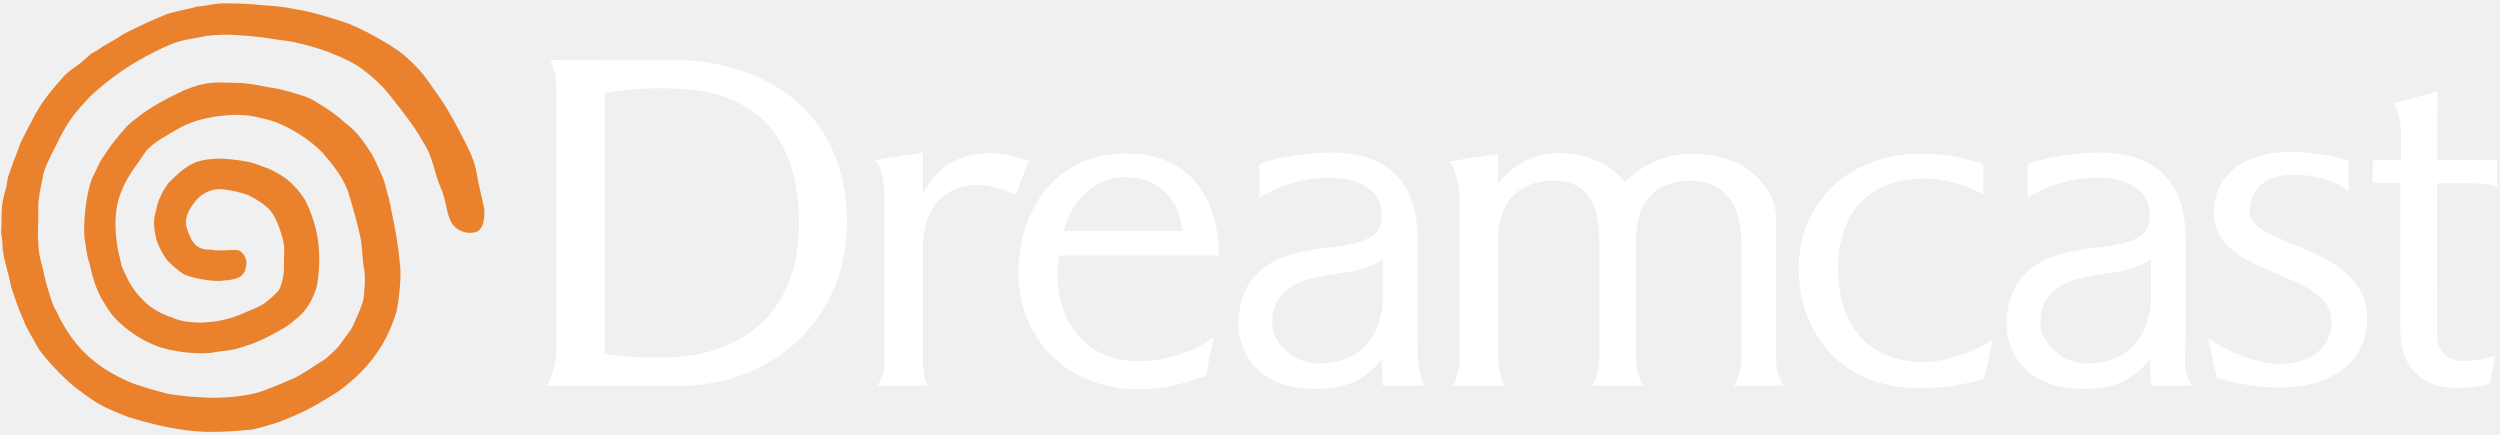
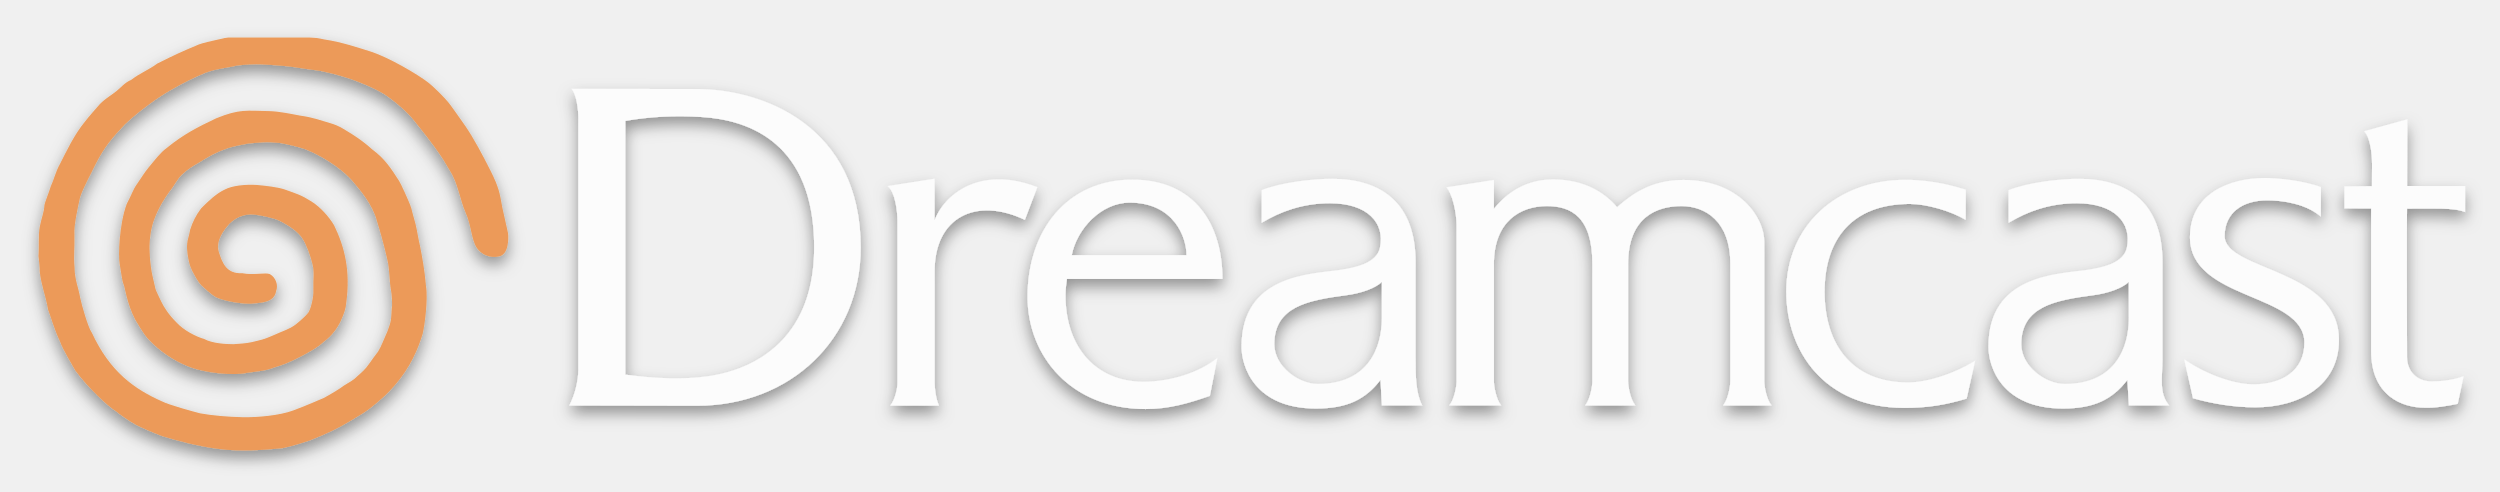
- <svg xmlns="http://www.w3.org/2000/svg" viewBox="0 0 633 110" xml:space="preserve" style="fill-rule:evenodd;clip-rule:evenodd;stroke-linejoin:round;stroke-miterlimit:2">
-   <clipPath id="a">
-     <path d="M.269.838h632v108.516h-632z" />
-   </clipPath>
-   <g clip-path="url(#a)">
-     <path d="M140.902 23.017c0-2.749-.527-6.321-1.745-7.82 7.968 0 25.22.05 32.611.05 17.005 0 42.669 9.449 42.669 41.27 0 23.622-18.108 41.203-42.669 41.203-5.383 0-25.944-.066-33.236-.066 1.481-2.749 2.37-6.502 2.37-9.465V23.017Zm12.231 66.604c7.852 1.021 15.096 1.334 21.647.395 6.338-.905 27.656-5.498 27.524-33.796-.115-26.816-16.692-32.956-29.45-33.697-6.65-.395-13.087-.132-19.721 1.021v66.077Zm68.317-49.105 12.214-1.91v10.766c3.144-7.737 12.89-13.976 26.751-8.576l-3.243 8.51c-12.692-6.008-23.491-.741-23.491 13.351v29.055c0 1.383.296 4.181 1.135 5.959h-12.692c1.284-1.564 1.877-4.576 1.877-5.959V49.8c-.016-3.045-.642-7.77-2.551-9.284Zm386.291 5.827v37.121c0 11.655 8.034 14.767 13.993 14.767 2.518.115 6.091-.478 8.56-1.021l1.531-7.194c-2.914 1.12-6.272 1.367-8.297 1.367-3.737 0-6.436-2.486-6.436-6.355 0-3.473-.083-37.549 0-38.635h-.033c.493 0 8.23-.033 9.021 0 2.535.082 4.494.23 6.173.905l.016-6.782-15.161-.017.066-17.367-11.26 3.111c1.547 1.449 2.058 5.696 2.058 8.495 0 0-.017 5.185-.017 5.811-.51 0-6.222.033-7.161.033v5.728c.972.033 6.947.033 6.947.033ZM559.08 85.621c4.84 3.457 12.429 6.519 18.009 6.519 7.721 0 13.269-3.754 13.269-10.832 0-13.054-29.796-10.898-29.796-27.475 0-11.21 10.025-15.424 19.573-15.424 3.078 0 10.074.658 14.536 2.387l-.033 7.654c-3.951-3.374-10.009-4.214-13.976-4.214-6.322 0-11.063 3.144-11.063 9.301 0 9.021 29.763 8.494 29.763 27.03 0 11.984-10.371 17.565-21.812 17.565-5.564 0-11.375-.988-16.198-2.371l-2.272-10.14ZM379.301 46.458c0-.675.017-6.749.017-7.523l-12.363 1.91c1.482 1.547 2.634 6.436 2.634 9.926V91.3c0 1.383-.593 4.741-1.877 6.322h13.482c-1.284-1.564-1.876-4.939-1.876-6.322V60.813c0-11.145 6.914-15.079 13.778-15.079 6.223 0 11.853 2.683 11.853 15.079v30.504c0 1.382-.593 4.741-1.877 6.321h13.071c-1.284-1.564-1.877-4.939-1.877-6.321V60.813c0-12.363 7.638-15.079 13.877-15.079 6.223 0 12.725 3.902 12.725 15.079v30.504c0 1.382-.592 4.741-1.876 6.321h12.609c-1.284-1.564-1.876-4.939-1.876-6.321V55.018c0-6.189-6.322-16.099-21.055-16.099-8.576 0-13.531 3.819-17.285 7.095-3.193-3.737-8.395-7.227-16.758-7.227-8.165 0-12.988 4.774-15.326 7.671Zm-29.17 19.03c-1.761 1.663-5.465 2.963-9.284 3.457-10.026 1.317-18.717 2.98-18.717 12.742 0 5.794 6.321 10.354 11.325 10.354 13.252 0 16.676-9.564 16.676-17.104v-9.449Zm-31.31-23.902c5.054-2.025 13.219-2.963 18.338-2.963 13.071 0 21.763 6.518 21.763 21.696v25.137c0 4.659.066 9.071 1.728 12.166h-10.502l-.379-6.618c-3.967 5.136-8.741 7.441-16.791 7.441-15.919 0-19.392-10.882-19.392-16.1 0-18.651 17.762-18.882 25.466-19.968 4.264-.609 9.746-1.811 10.585-5.811 1.367-6.601-3.358-11.573-13.021-11.573-7.095 0-12.906 2.157-17.762 5.071v-8.478h-.033Zm225.806 23.902c-1.762 1.663-5.465 2.963-9.285 3.457-10.025 1.317-18.7 2.98-18.7 12.742 0 5.794 6.321 10.354 11.326 10.354 13.251 0 16.675-9.564 16.675-17.104l-.016-9.449Zm-31.294-23.902c5.054-2.025 13.235-2.963 18.338-2.963 13.055 0 21.746 6.518 21.746 21.696v25.137c0 4.659-1.02 8.972 1.729 12.166H544.66l-.395-6.618c-3.984 5.136-8.725 7.441-16.791 7.441-15.919 0-19.392-10.882-19.392-16.1 0-18.651 17.762-18.882 25.466-19.968 4.28-.609 9.762-1.811 10.585-5.811 1.366-6.601-3.358-11.573-13.021-11.573-7.095 0-12.89 2.157-17.763 5.071l-.016-8.478Zm-11.178 7.704c-3.934-2.305-10.156-4.116-14.502-4.116-15.244 0-22.224 9.367-22.224 22.866 0 13.367 6.832 23.606 21.73 23.606 5.103 0 12.066-2.305 17.449-5.614l-2.189 9.828c-5.498 1.646-10.124 2.42-16.231 2.42-20.94 0-30.751-14.848-30.751-30.306 0-17.087 13.169-29.088 30.981-29.088 7.786 0 13.466 1.91 15.77 2.568l-.033 7.836ZM267.756 68.748c.017-1.416.198-2.75.363-4.05h40.512c0-13.927-6.963-25.861-23.474-25.861-17.137 0-27.294 13.399-27.294 30.487 0 15.441 11.326 29.252 30.701 29.252 6.14 0 11.26-1.498 16.791-3.44l1.943-9.877c-4.725 3.901-12.38 6.206-19.277 6.206-12.412-.05-20.33-9.021-20.265-22.717Zm1.63-10.24c1.317-6.782 7.589-13.679 15.096-13.679 11.473 0 14.782 8.955 14.782 13.679-.016 0-29.878.017-29.878 0Z" style="fill:#fff;fill-rule:nonzero" />
-     <path d="M74.808 2.341c4.544.675 9.186 2.272 11.606 3.012 4.889 1.482 12.79 6.124 15.589 8.346 1.317 1.054 4.099 3.803 5.185 5.186 1.054 1.35 3.062 4.28 4.33 6.058 2.041 2.979 4.428 7.408 6.469 11.474 2.272 4.543 2.437 5.877 3.112 9.679l1.498 6.7c.131 1.169.247 5.4-2.256 6.009-2.502.592-4.806-.56-5.893-2.223-1.498-2.337-1.3-5.646-3.012-9.432-1.334-3.062-1.91-7.507-4.017-10.717l-1.663-2.798c-2.946-4.527-6.008-8.132-7.836-10.47-1.629-1.975-4.625-4.642-7.473-6.552-2.634-1.613-6.914-3.424-9.992-4.362-.988-.329-5.169-1.548-7.787-1.893-3.556-.395-5.86-.972-9.218-1.202-4.149-.28-6.157-.658-11.524-.033-2.041.56-5.267.774-8.181 1.893a72.511 72.511 0 0 0-8.824 4.395c-3.44 1.894-8.675 5.746-12.148 9.054-3.49 3.737-5.235 5.746-7.655 10.47-1.087 2.321-3.144 5.926-3.968 8.494-.576 2.601-1.662 7.441-1.465 9.795.083 4.214-.279 5.087.033 8.527.017 3.112 1.037 5.252 1.449 7.787.362 1.761 2.041 7.803 3.078 9.218 4.725 10.19 11.063 14.602 18.141 17.779 1.992 1.021 8.231 2.683 10.042 3.161 3.078.559 7.128.922 11.013 1.004 4.099.082 9.745-.478 13.186-1.745 3.72-1.366 8.017-3.309 7.951-3.243 1.728-.938 4.362-2.502 5.169-3.177 1.58-1.021 2.535-1.399 3.457-2.387 1.349-1.185 2.173-1.86 3.193-3.325a82.487 82.487 0 0 1 2.354-3.21c.939-1.548 1.482-3.194 2.42-5.219 1.12-3.012.922-2.848 1.152-6.025.198-.922-.016-4.016-.181-4.56-.51-2.864-.329-5.383-.987-8.181-.873-3.77-1.63-6.568-2.749-10.19-1.07-4.05-4.198-7.819-6.519-10.503-1.449-1.679-5.943-5.613-12.198-8.066-1.762-.593-4.626-1.267-6.453-1.58-3.902-.412-4.544-.148-8.281.131-1.284.214-4.28.824-5.366 1.219-3.21 1.135-4.396 1.843-7.671 3.852-1.515.872-2.684 1.564-4.248 3.029-1.251 1.152-2.123 3.111-3.144 4.263-1.383 1.877-2.93 4.396-3.951 7.095-1.119 2.684-1.481 6.486-1.3 8.923 0 1.86.51 5.251.708 5.992.197.74.708 3.062.806 3.506.116.461 1.317 2.914 1.482 3.259.675 1.433 1.975 3.507 4.148 5.63 1.63 1.762 4.725 3.49 7.062 4.149 2.091 1.152 5.63 1.35 7.573 1.35.971-.066 3.407-.198 4.691-.511 2.601-.625 3.079-.642 5.762-1.811 2.403-1.119 4.033-1.514 5.712-2.749 0 0 2.305-1.794 3.342-3.127.56-.692 1.498-4.001 1.333-6.058-.082-2.799.346-4.396-.247-6.7-.576-2.321-1.547-4.988-2.617-6.634-1.086-1.679-3.375-3.293-6.008-4.593-1.466-.725-4.972-1.399-6.437-1.564-2.799-.346-5.153.938-6.585 2.403-1.234 1.416-3.687 4.363-2.699 7.392.872 2.749 1.942 5.679 6.057 5.465 2.832.593 6.108-.247 7.194.23 1.63.906 2.223 2.947 1.663 4.363-.412 2.716-3.029 3.062-5.811 3.259-2.502.428-8.84-.806-10.223-1.843-.922-.56-2.37-1.894-3.358-2.782-.724-.659-1.531-2.091-2.091-3.128-.691-1.268-1.037-2.206-1.218-3.046-.197-.987-.642-2.864-.477-4.741.115-1.267.461-1.81.79-3.671.675-2.107 1.498-3.704 2.848-5.531 1.761-1.778 3.984-3.901 6.156-4.889 1.926-1.021 5.268-1.383 8.314-1.202 2.469.231 5.383.544 7.309 1.186 3.292 1.185 4.247 1.415 6.963 3.127 2.288 1.416 4.593 4.017 5.877 6.19 2.733 5.597 4.313 11.803 3.161 20.215-.083 1.416-.544 2.782-1.416 4.675-.807 1.729-2.255 3.836-4.395 5.4-.856.79-2.223 1.794-3.326 2.37-1.564.938-2.634 1.449-4.28 2.288-1.432.675-3.128 1.449-5.317 2.058-2.387.938-4.214.988-7.177 1.416-2.947.741-10.98.214-15.787-1.91-3.276-1.366-6.947-3.802-9.729-6.766-1.547-1.629-3.078-4.576-3.506-5.169-2.206-4.28-2.651-8.28-3.013-9.119-.494-1.153-.724-3.721-1.053-5.482-.379-1.976-.132-10.239 1.843-15.524 1.12-2.107 1.778-3.983 2.535-4.988 1.367-1.942 2.025-3.16 3.178-4.527 1.761-2.107 3.028-3.852 4.708-5.07 4.345-3.539 7.951-5.383 12.873-7.72 6.107-2.486 7.918-1.976 13.679-1.877 2.601.016 6.371.84 8.231 1.185 3.441.461 5.416 1.284 7.754 1.943 2.502.691 3.934 1.811 5.975 3.045 1.696 1.087 3.671 2.568 4.972 3.786 3.342 2.453 4.971 5.038 7.013 8.215.378.527 2.798 5.729 3.193 7.161.181.724.724 2.798 1.087 4.016.461 1.926.675 3.638 1.185 5.811.461 2.256 1.234 6.47 1.547 10.421.56 3.391-.345 10.321-.872 12.428-1.185 3.968-3.26 8.807-7.342 13.466-1.745 2.058-3.589 3.671-5.729 5.399-1.646 1.35-3.045 2.157-5.564 3.671-3.424 2.042-6.025 3.342-10.848 5.235-1.959.626-4.428 1.449-7.079 1.992-5.152.478-10.437.922-16.215.231-5.778-.692-11.556-2.321-14.98-3.359-1.893-.707-5.547-2.222-7.078-3.078-1.005-.51-4.346-2.782-4.906-3.342-2.305-1.415-7.424-6.239-10.733-10.733-.724-1.383-3.325-5.564-3.901-7.391-1.499-3.095-2.552-6.832-3.161-8.412-.642-3.737-1.745-6.14-2.173-9.861.049-.872-.165-2.963-.379-4.082.28-2.552-.098-4.972.412-7.754.444-2.354 1.037-3.325 1.185-5.465.132-.905 1.301-3.654 1.63-4.873.938-2.008 1.185-3.654 2.42-5.893 1.778-3.473 3.638-7.506 6.486-10.996.806-1.087 3.127-3.704 3.901-4.593 1.86-1.86 2.963-2.14 5.054-4.017.214-.132 1.613-1.728 3.078-2.272 2.42-1.86 4.511-2.551 6.815-4.263 4.61-2.305 6.289-3.079 10.865-4.988 2.683-.922 6.387-1.449 7.704-1.959 2.535-.148 5.087-.971 7.754-.807 2.996-.033 5.992.181 8.988.461 2.041.148 4.675.247 8.247 1.021Z" style="fill:#ea822d;fill-rule:nonzero" />
+ <svg xmlns="http://www.w3.org/2000/svg" xmlns:xlink="http://www.w3.org/1999/xlink" width="651px" height="128px" viewBox="0 0 651 128" version="1.1">
+   <defs>
+     <filter x="-1.9%" y="-11.1%" width="103.8%" height="122.1%" filterUnits="objectBoundingBox" id="filter-1">
+       <feOffset dx="0" dy="2" in="SourceAlpha" result="shadowOffsetOuter1" />
+       <feGaussianBlur stdDeviation="2" in="shadowOffsetOuter1" result="shadowBlurOuter1" />
+       <feColorMatrix values="0 0 0 0 0   0 0 0 0 0   0 0 0 0 0  0 0 0 0.5 0" type="matrix" in="shadowBlurOuter1" result="shadowMatrixOuter1" />
+       <feMerge>
+         <feMergeNode in="shadowMatrixOuter1" />
+         <feMergeNode in="SourceGraphic" />
+       </feMerge>
+     </filter>
+     <polygon id="path-2" points="0 0 632 0 632 108.516 5.44009282e-15 108.516" />
+   </defs>
+   <g id="Page-1" stroke="none" stroke-width="1" fill="none" fill-rule="evenodd" opacity="0.78">
+     <g id="Sega-Dreamcast" transform="translate(6, 4)">
+       <g id="dreamcast" filter="url(#filter-1)" transform="translate(3.969141, 5.776408)">
+         <mask id="mask-3" fill="white">
+           <use xlink:href="#path-2" />
+         </mask>
+         <g id="Path" />
+         <g id="Group" mask="url(#mask-3)" fill-rule="nonzero">
+           <g transform="translate(0, -1.000145)">
+             <path d="M140.633,22.18 C140.633,19.431 140.106,15.859 138.888,14.36 C146.856,14.36 164.108,14.41 171.499,14.41 C188.504,14.41 214.168,23.859 214.168,55.68 C214.168,79.302 196.06,96.883 171.499,96.883 C166.116,96.883 145.555,96.817 138.263,96.817 C139.744,94.068 140.633,90.315 140.633,87.352 L140.633,22.18 Z M152.864,88.784 C160.716,89.805 167.96,90.118 174.511,89.179 C180.849,88.274 202.167,83.681 202.035,55.383 C201.92,28.567 185.343,22.427 172.585,21.686 C165.935,21.291 159.498,21.554 152.864,22.707 L152.864,88.784 L152.864,88.784 Z M221.181,39.679 L233.395,37.769 L233.395,48.535 C236.539,40.798 246.285,34.559 260.146,39.959 L256.903,48.469 C244.211,42.461 233.412,47.728 233.412,61.82 L233.412,90.875 C233.412,92.258 233.708,95.056 234.547,96.834 L221.855,96.834 C223.139,95.27 223.732,92.258 223.732,90.875 L223.732,48.963 C223.716,45.918 223.09,41.193 221.181,39.679 Z M607.472,45.506 L607.472,82.627 C607.472,94.282 615.506,97.394 621.465,97.394 C623.983,97.509 627.556,96.916 630.025,96.373 L631.556,89.179 C628.642,90.299 625.284,90.546 623.259,90.546 C619.522,90.546 616.823,88.06 616.823,84.191 C616.823,80.718 616.74,46.642 616.823,45.556 L616.79,45.556 C617.283,45.556 625.02,45.523 625.811,45.556 C628.346,45.638 630.305,45.786 631.984,46.461 L632,39.679 L616.839,39.662 L616.905,22.295 L605.645,25.406 C607.192,26.855 607.703,31.102 607.703,33.901 C607.703,33.901 607.686,39.086 607.686,39.712 C607.176,39.712 601.464,39.745 600.525,39.745 L600.525,45.473 C601.497,45.506 607.472,45.506 607.472,45.506 L607.472,45.506 Z M558.811,84.784 C563.651,88.241 571.24,91.303 576.82,91.303 C584.541,91.303 590.089,87.549 590.089,80.471 C590.089,67.417 560.293,69.573 560.293,52.996 C560.293,41.786 570.318,37.572 579.866,37.572 C582.944,37.572 589.94,38.23 594.402,39.959 L594.369,47.613 C590.418,44.239 584.36,43.399 580.393,43.399 C574.071,43.399 569.33,46.543 569.33,52.7 C569.33,61.721 599.093,61.194 599.093,79.73 C599.093,91.714 588.722,97.295 577.281,97.295 C571.717,97.295 565.906,96.307 561.083,94.924 L558.811,84.784 L558.811,84.784 Z M379.032,45.621 C379.032,44.946 379.049,38.872 379.049,38.098 L366.686,40.008 C368.168,41.555 369.32,46.444 369.32,49.934 L369.32,90.463 C369.32,91.846 368.727,95.204 367.443,96.785 L380.925,96.785 C379.641,95.221 379.049,91.846 379.049,90.463 L379.049,59.976 C379.049,48.831 385.963,44.897 392.827,44.897 C399.05,44.897 404.68,47.58 404.68,59.976 L404.68,90.48 C404.68,91.862 404.087,95.221 402.803,96.801 L415.874,96.801 C414.59,95.237 413.997,91.862 413.997,90.48 L413.997,59.976 C413.997,47.613 421.635,44.897 427.874,44.897 C434.097,44.897 440.599,48.799 440.599,59.976 L440.599,90.48 C440.599,91.862 440.007,95.221 438.723,96.801 L451.332,96.801 C450.048,95.237 449.456,91.862 449.456,90.48 L449.456,54.181 C449.456,47.992 443.134,38.082 428.401,38.082 C419.825,38.082 414.87,41.901 411.116,45.177 C407.923,41.44 402.721,37.95 394.358,37.95 C386.193,37.95 381.37,42.724 379.032,45.621 L379.032,45.621 Z M349.862,64.651 C348.101,66.314 344.397,67.614 340.578,68.108 C330.552,69.425 321.861,71.088 321.861,80.85 C321.861,86.644 328.182,91.204 333.186,91.204 C346.438,91.204 349.862,81.64 349.862,74.1 L349.862,64.651 Z M318.552,40.749 C323.606,38.724 331.771,37.786 336.89,37.786 C349.961,37.786 358.653,44.304 358.653,59.482 L358.653,84.619 C358.653,89.278 358.719,93.69 360.381,96.785 L349.879,96.785 L349.5,90.167 C345.533,95.303 340.759,97.608 332.709,97.608 C316.79,97.608 313.317,86.726 313.317,81.508 C313.317,62.857 331.079,62.626 338.783,61.54 C343.047,60.931 348.529,59.729 349.368,55.729 C350.735,49.128 346.01,44.156 336.347,44.156 C329.252,44.156 323.441,46.313 318.585,49.227 L318.585,40.749 L318.552,40.749 L318.552,40.749 Z M544.358,64.651 C542.596,66.314 538.893,67.614 535.073,68.108 C525.048,69.425 516.373,71.088 516.373,80.85 C516.373,86.644 522.694,91.204 527.699,91.204 C540.95,91.204 544.374,81.64 544.374,74.1 L544.358,64.651 Z M513.064,40.749 C518.118,38.724 526.299,37.786 531.402,37.786 C544.457,37.786 553.148,44.304 553.148,59.482 L553.148,84.619 C553.148,89.278 552.128,93.591 554.877,96.785 L544.391,96.785 L543.996,90.167 C540.012,95.303 535.271,97.608 527.205,97.608 C511.286,97.608 507.813,86.726 507.813,81.508 C507.813,62.857 525.575,62.626 533.279,61.54 C537.559,60.931 543.041,59.729 543.864,55.729 C545.23,49.128 540.506,44.156 530.843,44.156 C523.748,44.156 517.953,46.313 513.08,49.227 L513.064,40.749 Z M501.886,48.453 C497.952,46.148 491.73,44.337 487.384,44.337 C472.14,44.337 465.16,53.704 465.16,67.203 C465.16,80.57 471.992,90.809 486.89,90.809 C491.993,90.809 498.956,88.504 504.339,85.195 L502.15,95.023 C496.652,96.669 492.026,97.443 485.919,97.443 C464.979,97.443 455.168,82.595 455.168,67.137 C455.168,50.05 468.337,38.049 486.149,38.049 C493.935,38.049 499.615,39.959 501.919,40.617 L501.886,48.453 L501.886,48.453 Z M267.487,67.911 C267.504,66.495 267.685,65.161 267.85,63.861 L308.362,63.861 C308.362,49.934 301.399,38 284.888,38 C267.751,38 257.594,51.399 257.594,68.487 C257.594,83.928 268.92,97.739 288.295,97.739 C294.435,97.739 299.555,96.241 305.086,94.299 L307.029,84.422 C302.304,88.323 294.649,90.628 287.752,90.628 C275.34,90.578 267.422,81.607 267.487,67.911 L267.487,67.911 Z M269.117,57.671 C270.434,50.889 276.706,43.992 284.213,43.992 C295.686,43.992 298.995,52.947 298.995,57.671 C298.979,57.671 269.117,57.688 269.117,57.671 Z" id="Shape" fill="#FFFFFF" />
+             <path d="M74.539,1.504 C79.083,2.179 83.725,3.776 86.145,4.516 C91.034,5.998 98.935,10.64 101.734,12.862 C103.051,13.916 105.833,16.665 106.919,18.048 C107.973,19.398 109.981,22.328 111.249,24.106 C113.29,27.085 115.677,31.514 117.718,35.58 C119.99,40.123 120.155,41.457 120.83,45.259 L122.328,51.959 C122.459,53.128 122.575,57.359 120.072,57.968 C117.57,58.56 115.266,57.408 114.179,55.745 C112.681,53.408 112.879,50.099 111.167,46.313 C109.833,43.251 109.257,38.806 107.15,35.596 L105.487,32.798 C102.541,28.271 99.479,24.666 97.651,22.328 C96.022,20.353 93.026,17.686 90.178,15.776 C87.544,14.163 83.264,12.352 80.186,11.414 C79.198,11.085 75.017,9.866 72.399,9.521 C68.843,9.126 66.539,8.549 63.181,8.319 C59.032,8.039 57.024,7.661 51.657,8.286 C49.616,8.846 46.39,9.06 43.476,10.179 C40.438,11.442 37.49,12.91 34.652,14.574 C31.212,16.468 25.977,20.32 22.504,23.628 C19.014,27.365 17.269,29.374 14.849,34.098 C13.762,36.419 11.705,40.024 10.881,42.592 C10.305,45.193 9.219,50.033 9.416,52.387 C9.499,56.601 9.137,57.474 9.449,60.914 C9.466,64.026 10.486,66.166 10.898,68.701 C11.26,70.462 12.939,76.504 13.976,77.919 C18.701,88.109 25.039,92.521 32.117,95.698 C34.109,96.719 40.348,98.381 42.159,98.859 C45.237,99.418 49.287,99.781 53.172,99.863 C57.271,99.945 62.917,99.385 66.358,98.118 C70.078,96.752 74.375,94.809 74.309,94.875 C76.037,93.937 78.671,92.373 79.478,91.698 C81.058,90.677 82.013,90.299 82.935,89.311 C84.284,88.126 85.108,87.451 86.128,85.986 C86.887,84.897 87.672,83.826 88.482,82.776 C89.421,81.228 89.964,79.582 90.902,77.557 C92.022,74.545 91.824,74.709 92.054,71.532 C92.252,70.61 92.038,67.516 91.873,66.972 C91.363,64.108 91.544,61.589 90.886,58.791 C90.013,55.021 89.256,52.223 88.137,48.601 C87.067,44.551 83.939,40.782 81.618,38.098 C80.169,36.419 75.675,32.485 69.42,30.032 C67.658,29.439 64.794,28.765 62.967,28.452 C59.065,28.04 58.423,28.304 54.686,28.583 C53.402,28.797 50.406,29.407 49.32,29.802 C46.11,30.937 44.924,31.645 41.649,33.654 C40.134,34.526 38.965,35.218 37.401,36.683 C36.15,37.835 35.278,39.794 34.257,40.946 C32.874,42.823 31.327,45.342 30.306,48.041 C29.187,50.725 28.825,54.527 29.006,56.964 C29.006,58.824 29.516,62.215 29.714,62.956 C29.911,63.696 30.422,66.018 30.52,66.462 C30.636,66.923 31.837,69.376 32.002,69.721 C32.677,71.154 33.977,73.228 36.15,75.351 C37.78,77.113 40.875,78.841 43.212,79.5 C45.303,80.652 48.842,80.85 50.785,80.85 C51.756,80.784 54.192,80.652 55.476,80.339 C58.077,79.714 58.555,79.697 61.238,78.528 C63.641,77.409 65.271,77.014 66.95,75.779 C66.95,75.779 69.255,73.985 70.292,72.652 C70.852,71.96 71.79,68.651 71.625,66.594 C71.543,63.795 71.971,62.198 71.378,59.894 C70.802,57.573 69.831,54.906 68.761,53.26 C67.675,51.581 65.386,49.967 62.753,48.667 C61.287,47.942 57.781,47.268 56.316,47.103 C53.517,46.757 51.163,48.041 49.731,49.506 C48.497,50.922 46.044,53.869 47.032,56.898 C47.904,59.647 48.974,62.577 53.089,62.363 C55.921,62.956 59.197,62.116 60.283,62.593 C61.913,63.499 62.506,65.54 61.946,66.956 C61.534,69.672 58.917,70.018 56.135,70.215 C53.633,70.643 47.295,69.409 45.912,68.372 C44.99,67.812 43.542,66.478 42.554,65.59 C41.83,64.931 41.023,63.499 40.463,62.462 C39.772,61.194 39.426,60.256 39.245,59.416 C39.048,58.429 38.603,56.552 38.768,54.675 C38.883,53.408 39.229,52.865 39.558,51.004 C40.233,48.897 41.056,47.3 42.406,45.473 C44.167,43.695 46.39,41.572 48.562,40.584 C50.488,39.563 53.83,39.201 56.876,39.382 C59.345,39.613 62.259,39.926 64.185,40.568 C67.477,41.753 68.432,41.983 71.148,43.695 C73.436,45.111 75.741,47.712 77.025,49.885 C79.758,55.482 81.338,61.688 80.186,70.1 C80.103,71.516 79.642,72.882 78.77,74.775 C77.963,76.504 76.515,78.611 74.375,80.175 C73.519,80.965 72.152,81.969 71.049,82.545 C69.485,83.483 68.415,83.994 66.769,84.833 C65.337,85.508 63.641,86.282 61.452,86.891 C59.065,87.829 57.238,87.879 54.275,88.307 C51.328,89.048 43.295,88.521 38.488,86.397 C35.212,85.031 31.541,82.595 28.759,79.631 C27.212,78.002 25.681,75.055 25.253,74.462 C23.047,70.182 22.602,66.182 22.24,65.343 C21.746,64.19 21.516,61.622 21.187,59.861 C20.808,57.885 21.055,49.622 23.03,44.337 C24.15,42.23 24.808,40.354 25.565,39.349 C26.932,37.407 27.59,36.189 28.743,34.822 C30.504,32.715 31.771,30.97 33.451,29.752 C37.796,26.213 41.402,24.369 46.324,22.032 C52.431,19.546 54.242,20.056 60.003,20.155 C62.604,20.171 66.374,20.995 68.234,21.34 C71.675,21.801 73.65,22.624 75.988,23.283 C78.49,23.974 79.922,25.094 81.963,26.328 C83.659,27.415 85.634,28.896 86.935,30.114 C90.277,32.567 91.906,35.152 93.948,38.329 C94.326,38.856 96.746,44.058 97.141,45.49 C97.322,46.214 97.865,48.288 98.228,49.506 C98.689,51.432 98.903,53.144 99.413,55.317 C99.874,57.573 100.647,61.787 100.96,65.738 C101.52,69.129 100.615,76.059 100.088,78.166 C98.903,82.134 96.828,86.973 92.746,91.632 C91.001,93.69 89.157,95.303 87.017,97.031 C85.371,98.381 83.972,99.188 81.453,100.702 C78.029,102.744 75.428,104.044 70.605,105.937 C68.646,106.563 66.177,107.386 63.526,107.929 C58.374,108.407 53.089,108.851 47.311,108.16 C41.533,107.468 35.755,105.839 32.331,104.801 C30.438,104.094 26.784,102.579 25.253,101.723 C24.248,101.213 20.907,98.941 20.347,98.381 C18.042,96.966 12.923,92.142 9.614,87.648 C8.89,86.265 6.289,82.084 5.713,80.257 C4.214,77.162 3.161,73.425 2.552,71.845 C1.91,68.108 0.807,65.705 0.379,61.984 C0.428,61.112 0.214,59.021 4.4408921e-15,57.902 C0.28,55.35 -0.098,52.93 0.412,50.148 C0.856,47.794 1.449,46.823 1.597,44.683 C1.729,43.778 2.898,41.029 3.227,39.81 C4.165,37.802 4.412,36.156 5.647,33.917 C7.425,30.444 9.285,26.411 12.133,22.921 C12.939,21.834 15.26,19.217 16.034,18.328 C17.894,16.468 18.997,16.188 21.088,14.311 C21.302,14.179 22.701,12.583 24.166,12.039 C26.586,10.179 28.677,9.488 30.981,7.776 C35.591,5.471 37.27,4.697 41.846,2.788 C44.529,1.866 48.233,1.339 49.55,0.829 C52.085,0.681 54.637,-0.142 57.304,0.022 C60.3,-0.011 63.296,0.203 66.292,0.483 C68.333,0.631 70.967,0.73 74.539,1.504 Z" id="Path" fill="#EA822D" />
+           </g>
+         </g>
+       </g>
+     </g>
  </g>
</svg>
